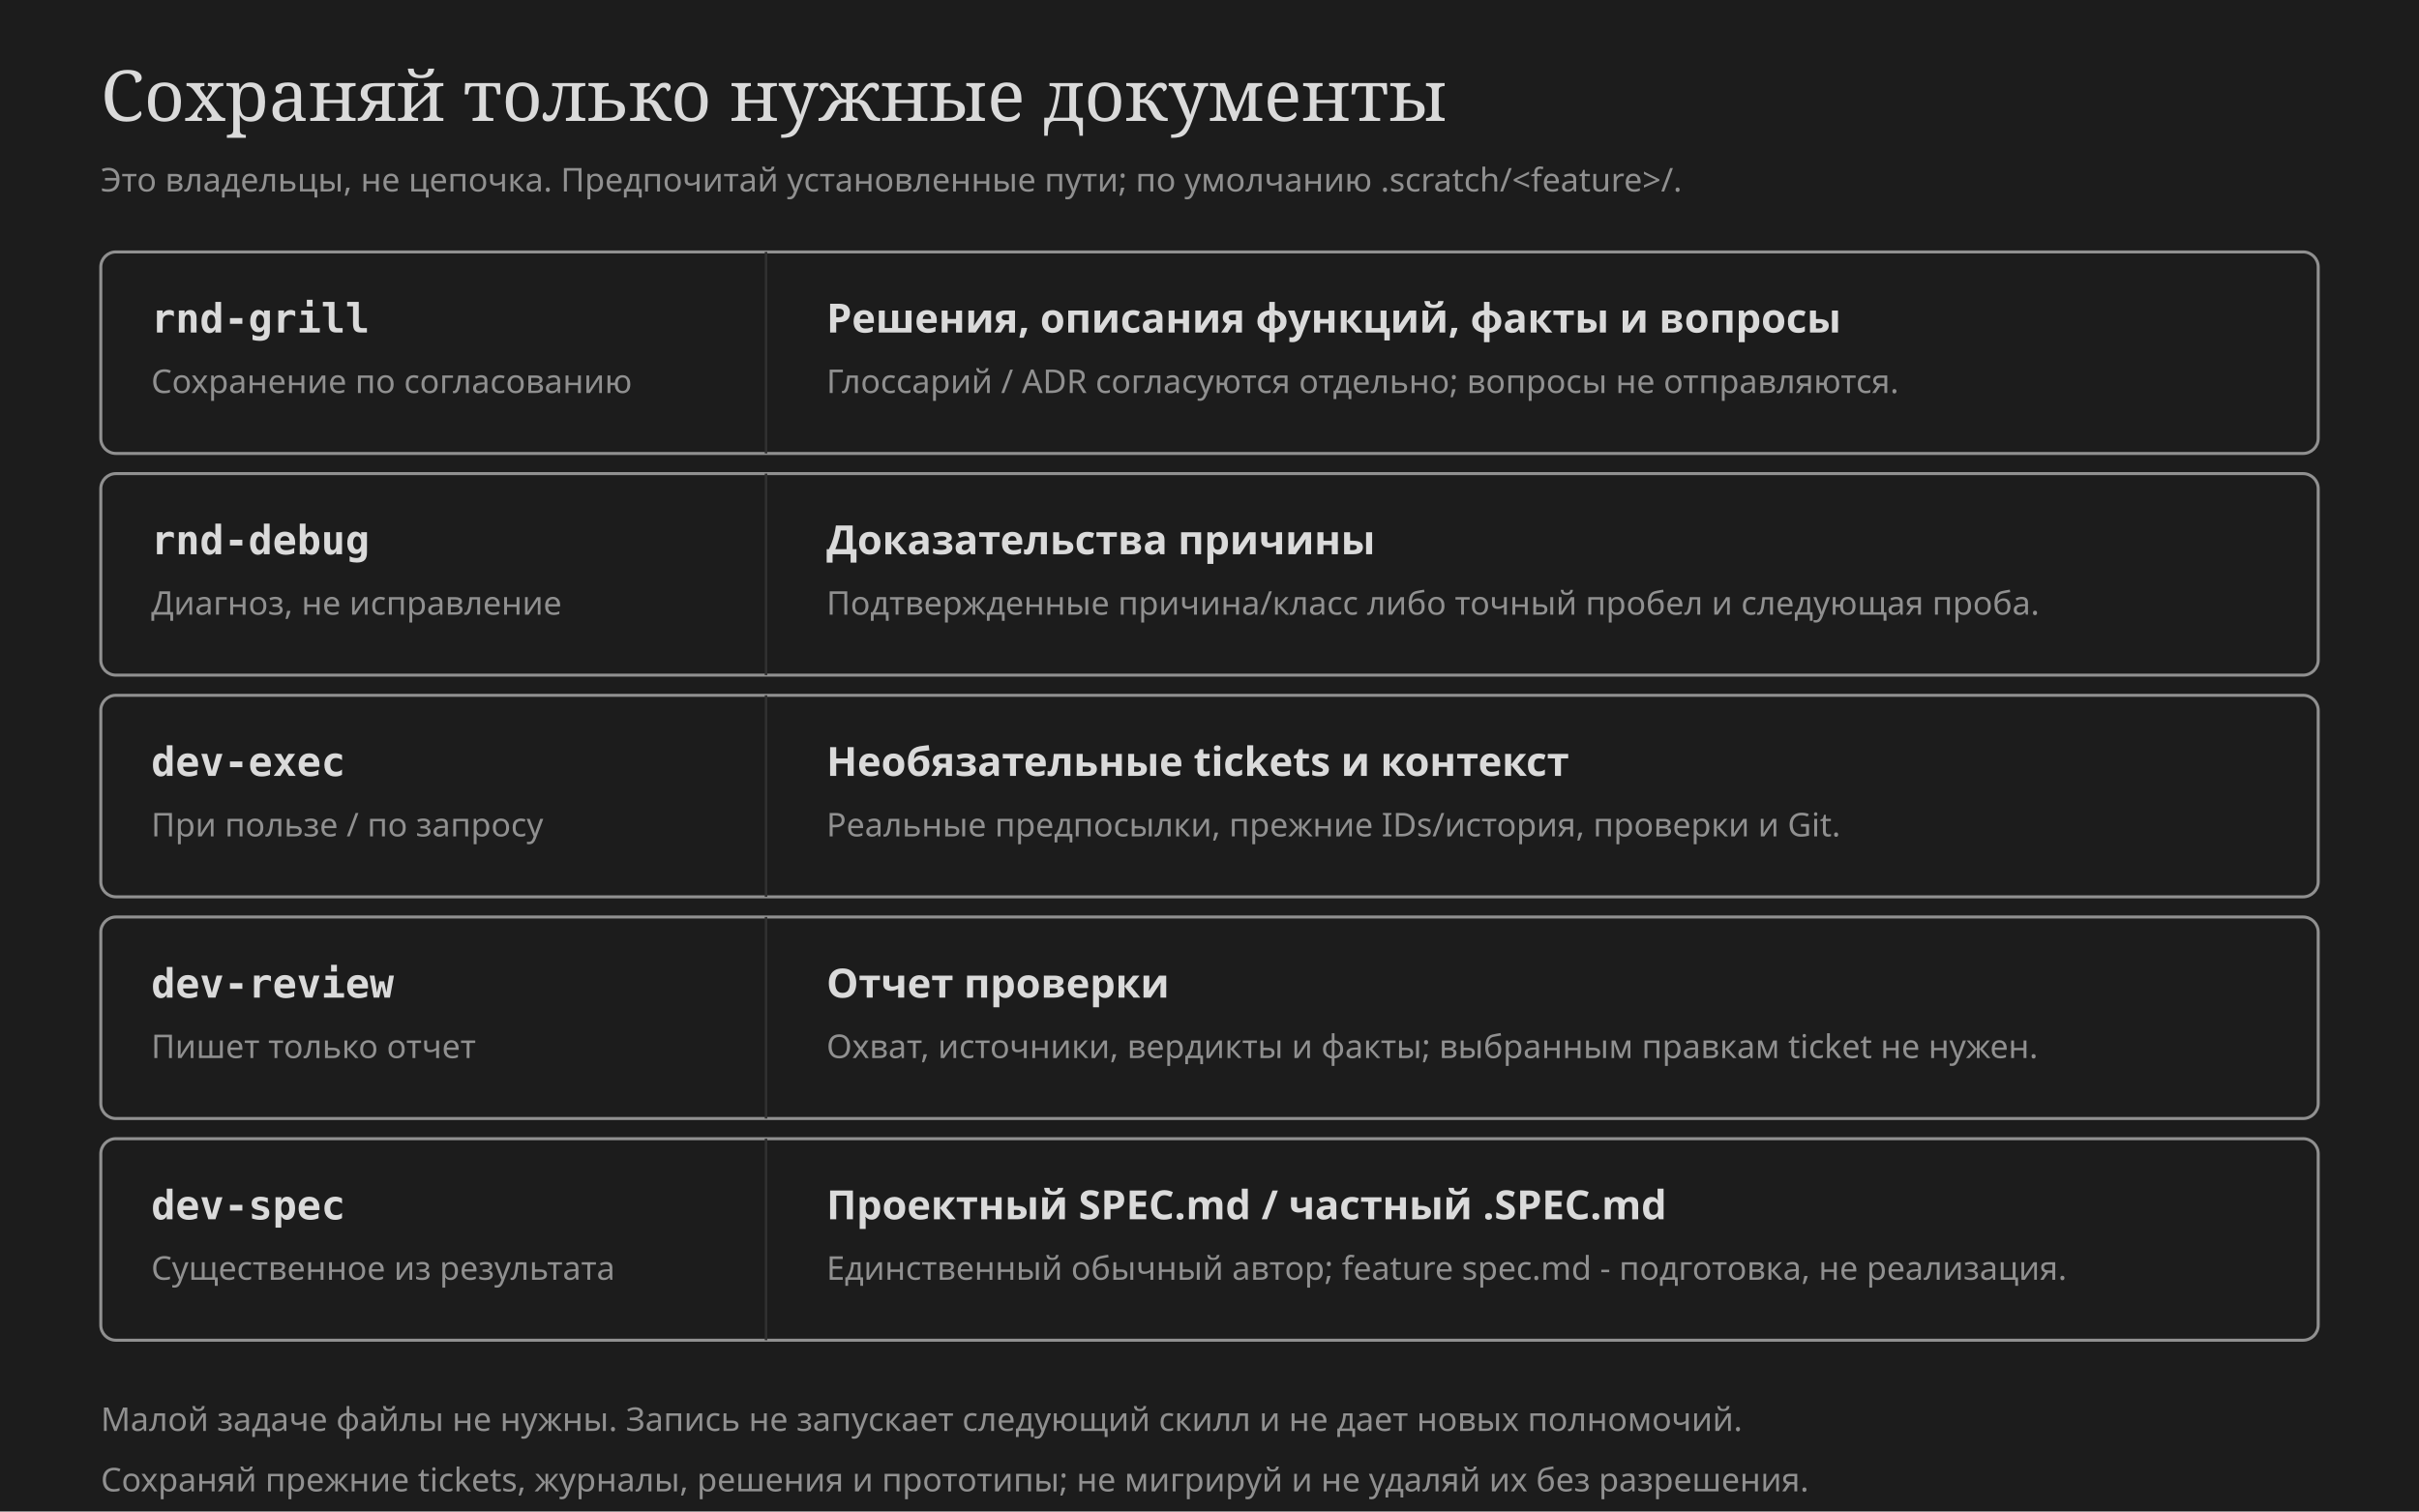
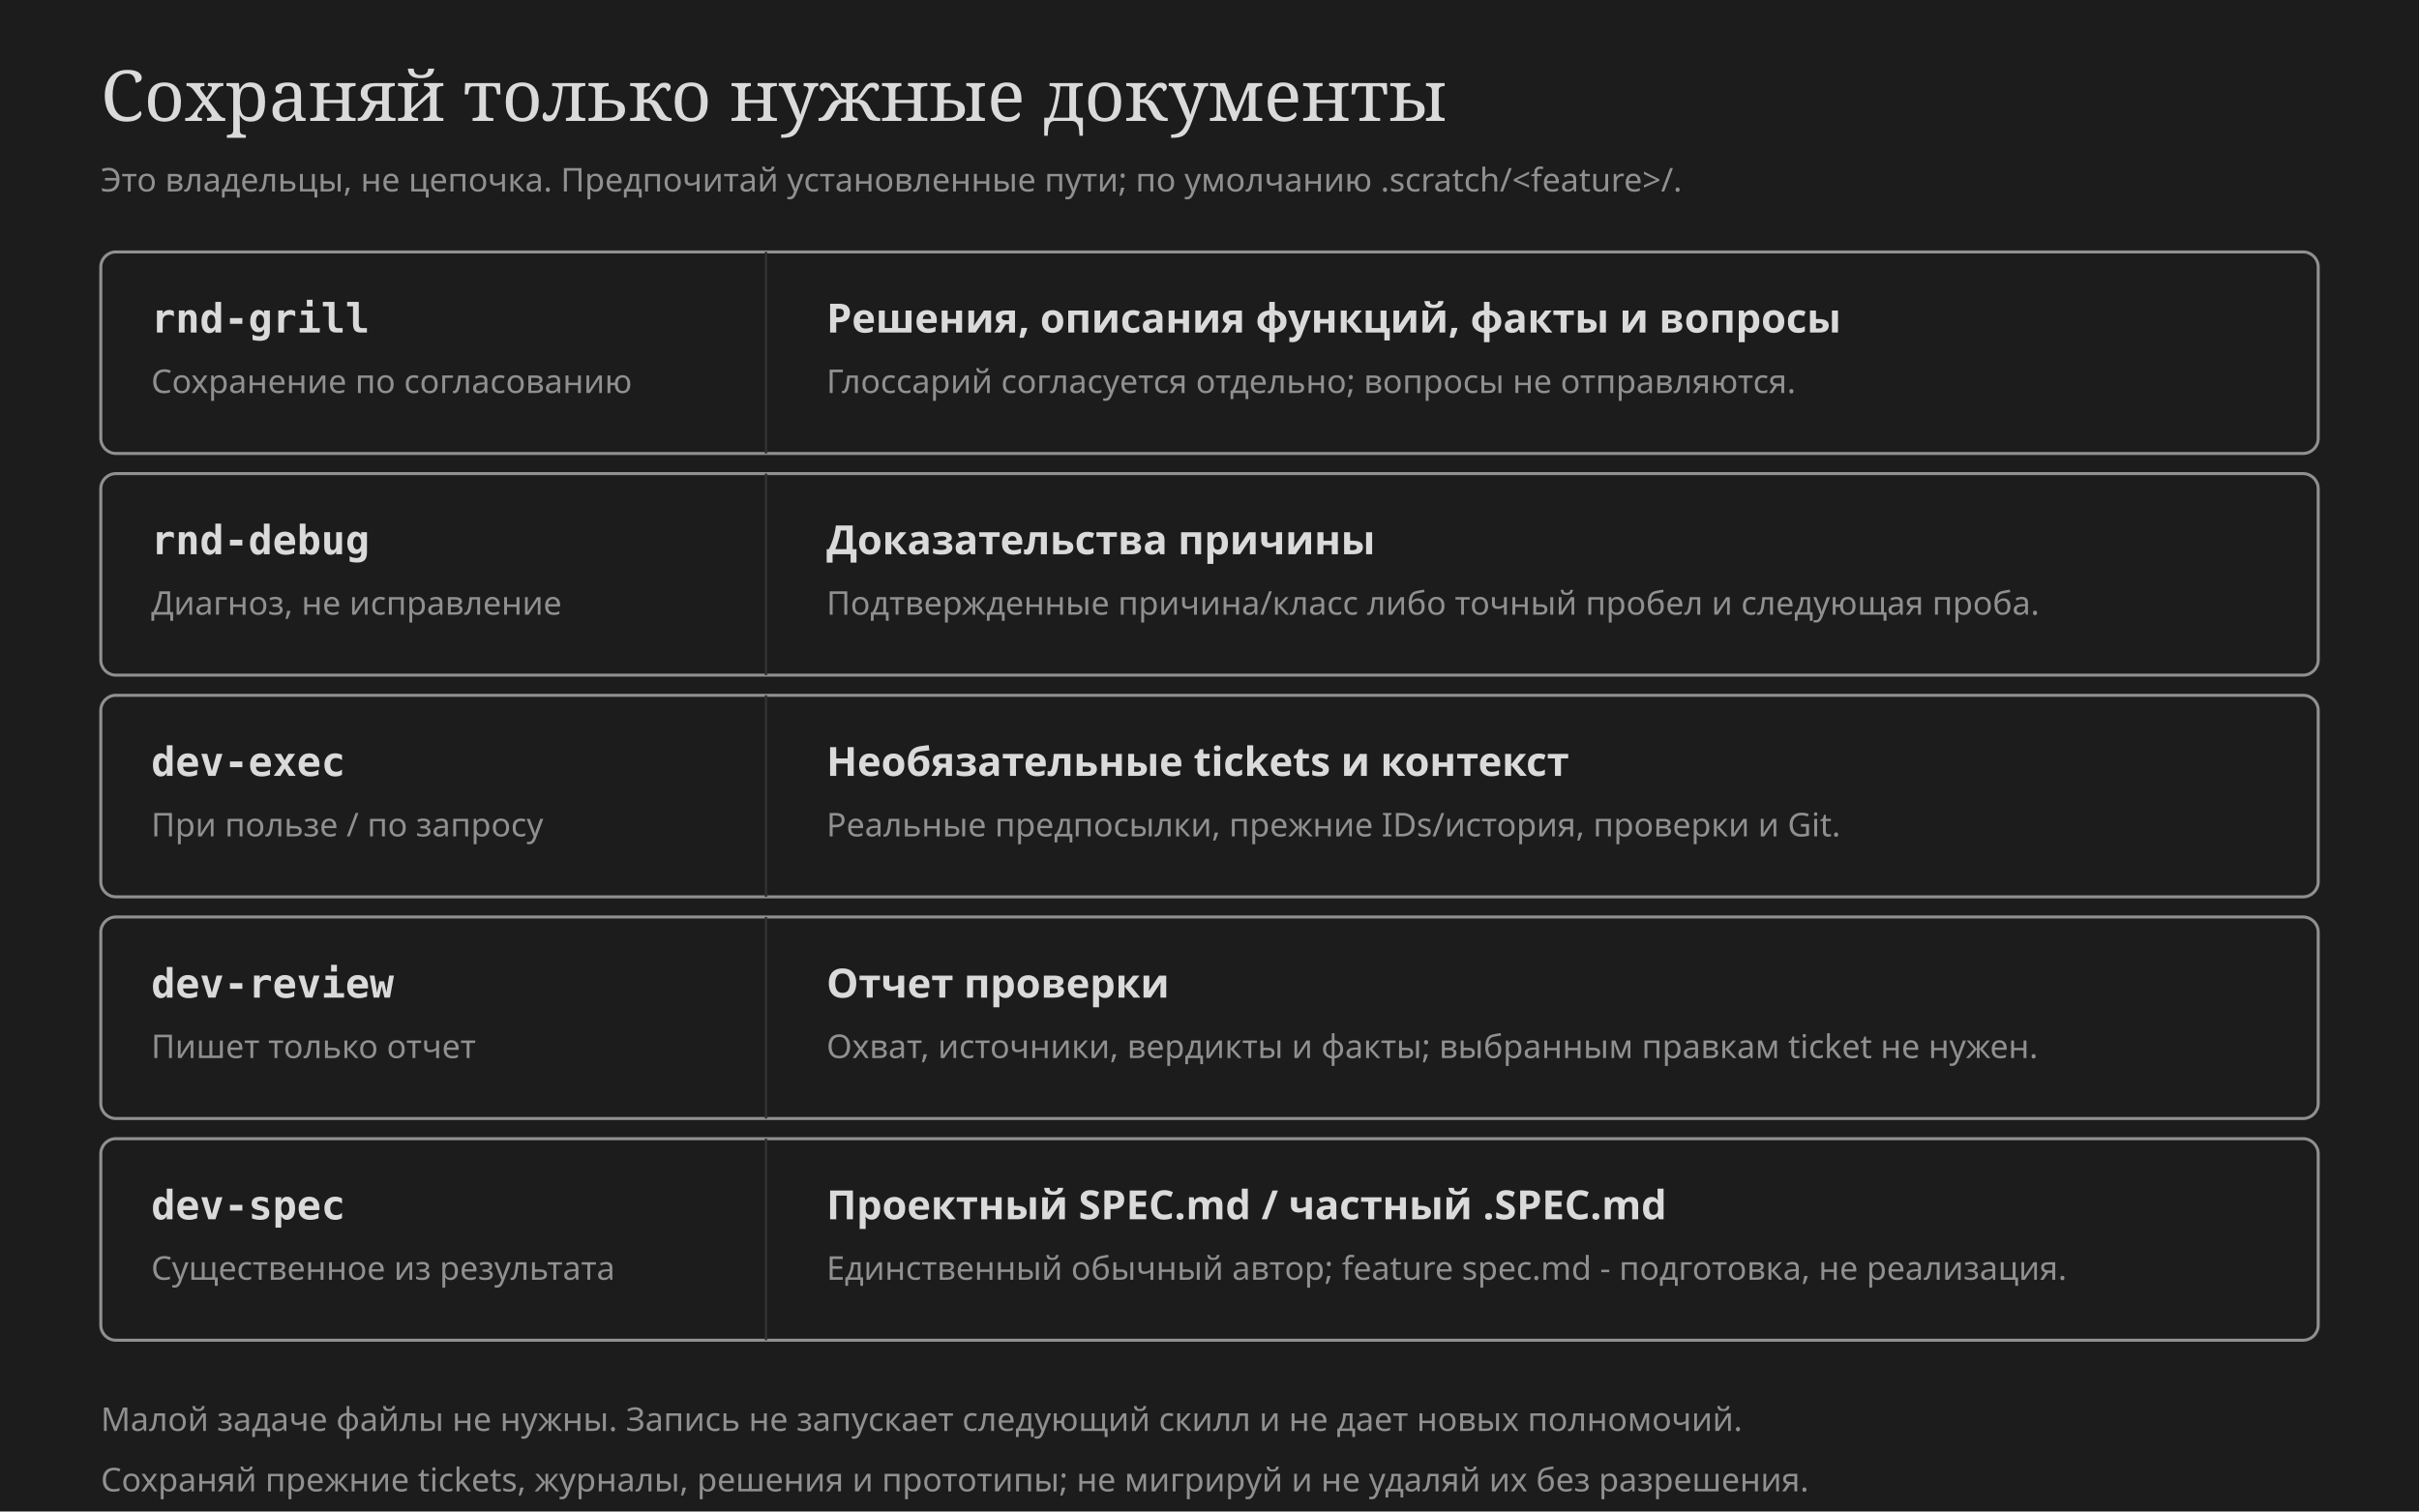
<svg xmlns="http://www.w3.org/2000/svg" width="960" height="600" viewBox="0 0 960 600" role="img" aria-labelledby="artifacts-dark-title artifacts-dark-desc">
  <style>text{font-family:'Geist',system-ui,sans-serif;fill:#dadada}.title{font-family:'Instrument Serif',Georgia,serif;font-size:28px}.name{font-family:'Geist Mono',ui-monospace,monospace;font-size:16px;font-weight:600}.heading{font-size:16px;font-weight:600}.sub{font-size:13px;fill:#909090}.node{fill:#1c1c1c;stroke:#909090;stroke-width:1.2}.rule{stroke:#303030}</style>
  <rect width="960" height="600" fill="#1c1c1c" />
  <text class="title" x="40" y="48">Сохраняй только нужные документы</text>
  <text class="sub" x="40" y="76">Это владельцы, не цепочка. Предпочитай установленные пути; по умолчанию .scratch/&lt;feature&gt;/.</text>
  <rect class="node" x="40" y="100" width="880" height="80" rx="6" />
  <path class="rule" d="M304 100 V180" />
  <text class="name" x="60" y="132">rnd-grill</text>
  <text class="sub" x="60" y="156">Сохранение по согласованию</text>
  <text class="heading" x="328" y="132">Решения, описания функций, факты и вопросы</text>
-   <text class="sub" x="328" y="156">Глоссарий / ADR согласуются отдельно; вопросы не отправляются.</text>
+   <text class="sub" x="328" y="156">Глоссарий согласуется отдельно; вопросы не отправляются.</text>
  <rect class="node" x="40" y="188" width="880" height="80" rx="6" />
  <path class="rule" d="M304 188 V268" />
  <text class="name" x="60" y="220">rnd-debug</text>
  <text class="sub" x="60" y="244">Диагноз, не исправление</text>
  <text class="heading" x="328" y="220">Доказательства причины</text>
  <text class="sub" x="328" y="244">Подтвержденные причина/класс либо точный пробел и следующая проба.</text>
  <rect class="node" x="40" y="276" width="880" height="80" rx="6" />
  <path class="rule" d="M304 276 V356" />
  <text class="name" x="60" y="308">dev-exec</text>
  <text class="sub" x="60" y="332">При пользе / по запросу</text>
  <text class="heading" x="328" y="308">Необязательные tickets и контекст</text>
  <text class="sub" x="328" y="332">Реальные предпосылки, прежние IDs/история, проверки и Git.</text>
  <rect class="node" x="40" y="364" width="880" height="80" rx="6" />
  <path class="rule" d="M304 364 V444" />
  <text class="name" x="60" y="396">dev-review</text>
  <text class="sub" x="60" y="420">Пишет только отчет</text>
  <text class="heading" x="328" y="396">Отчет проверки</text>
  <text class="sub" x="328" y="420">Охват, источники, вердикты и факты; выбранным правкам ticket не нужен.</text>
  <rect class="node" x="40" y="452" width="880" height="80" rx="6" />
  <path class="rule" d="M304 452 V532" />
  <text class="name" x="60" y="484">dev-spec</text>
  <text class="sub" x="60" y="508">Существенное из результата</text>
  <text class="heading" x="328" y="484">Проектный SPEC.md / частный .SPEC.md</text>
  <text class="sub" x="328" y="508">Единственный обычный автор; feature spec.md - подготовка, не реализация.</text>
  <text class="sub" x="40" y="568">Малой задаче файлы не нужны. Запись не запускает следующий скилл и не дает новых полномочий.</text>
  <text class="sub" x="40" y="592">Сохраняй прежние tickets, журналы, решения и прототипы; не мигрируй и не удаляй их без разрешения.</text>
</svg>
